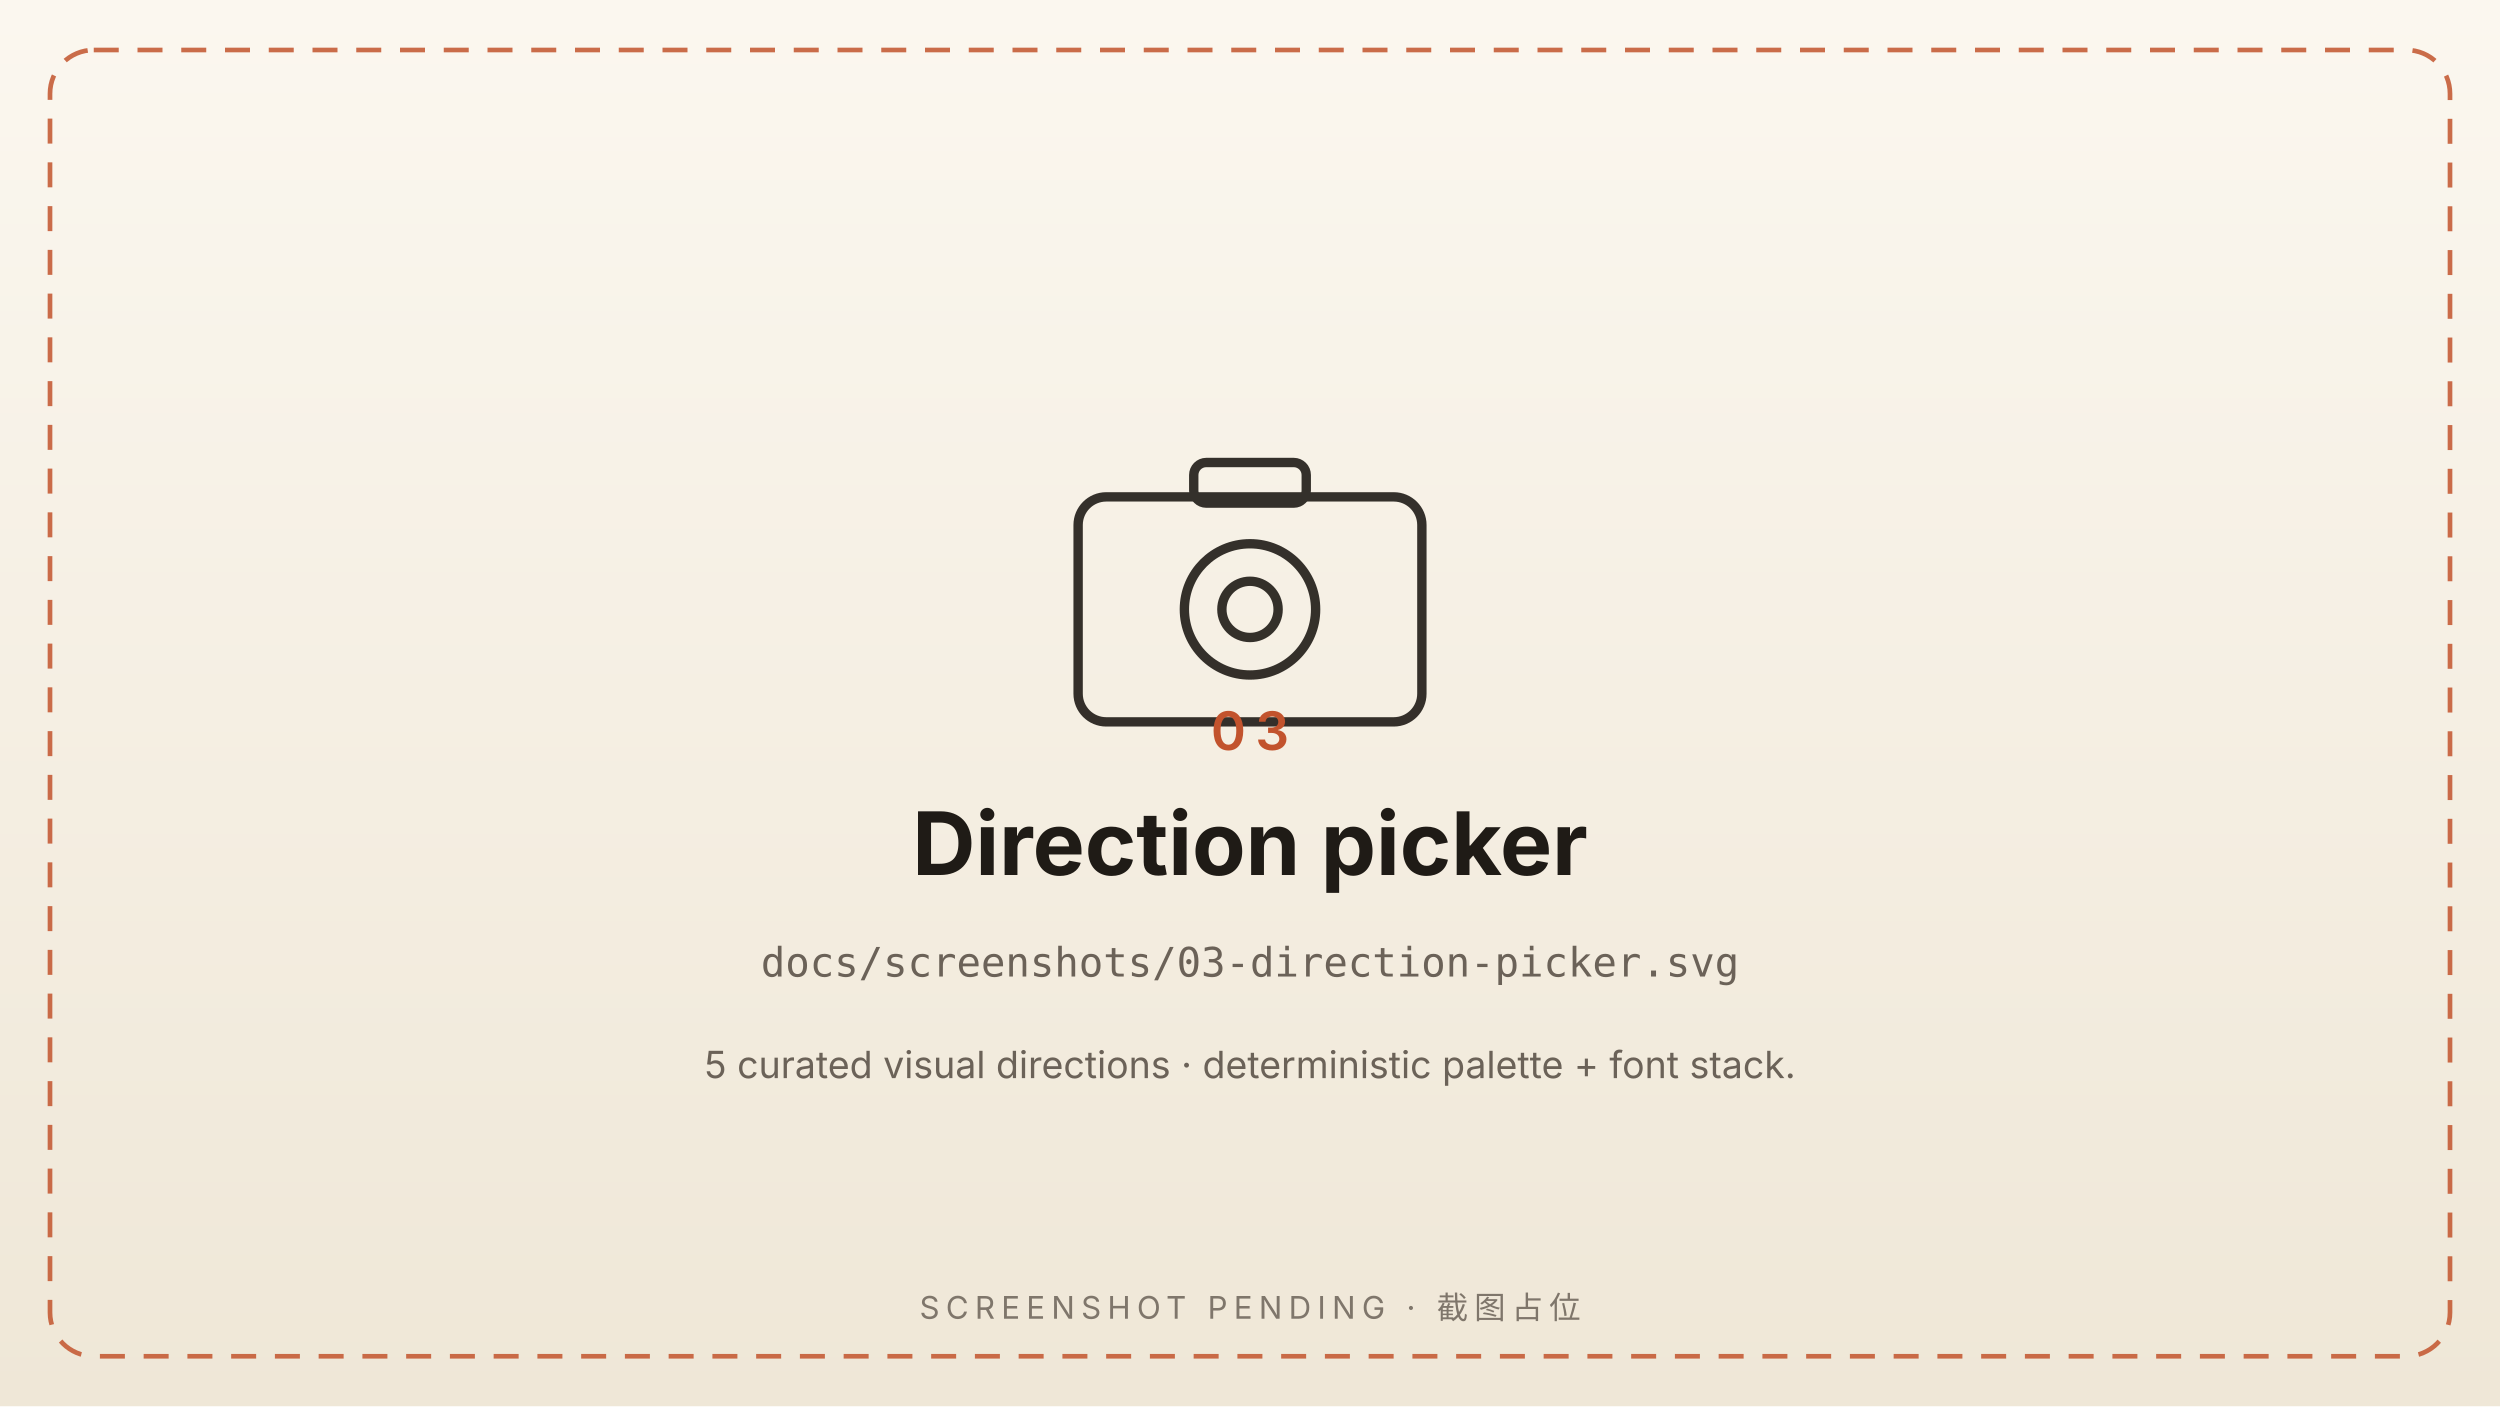
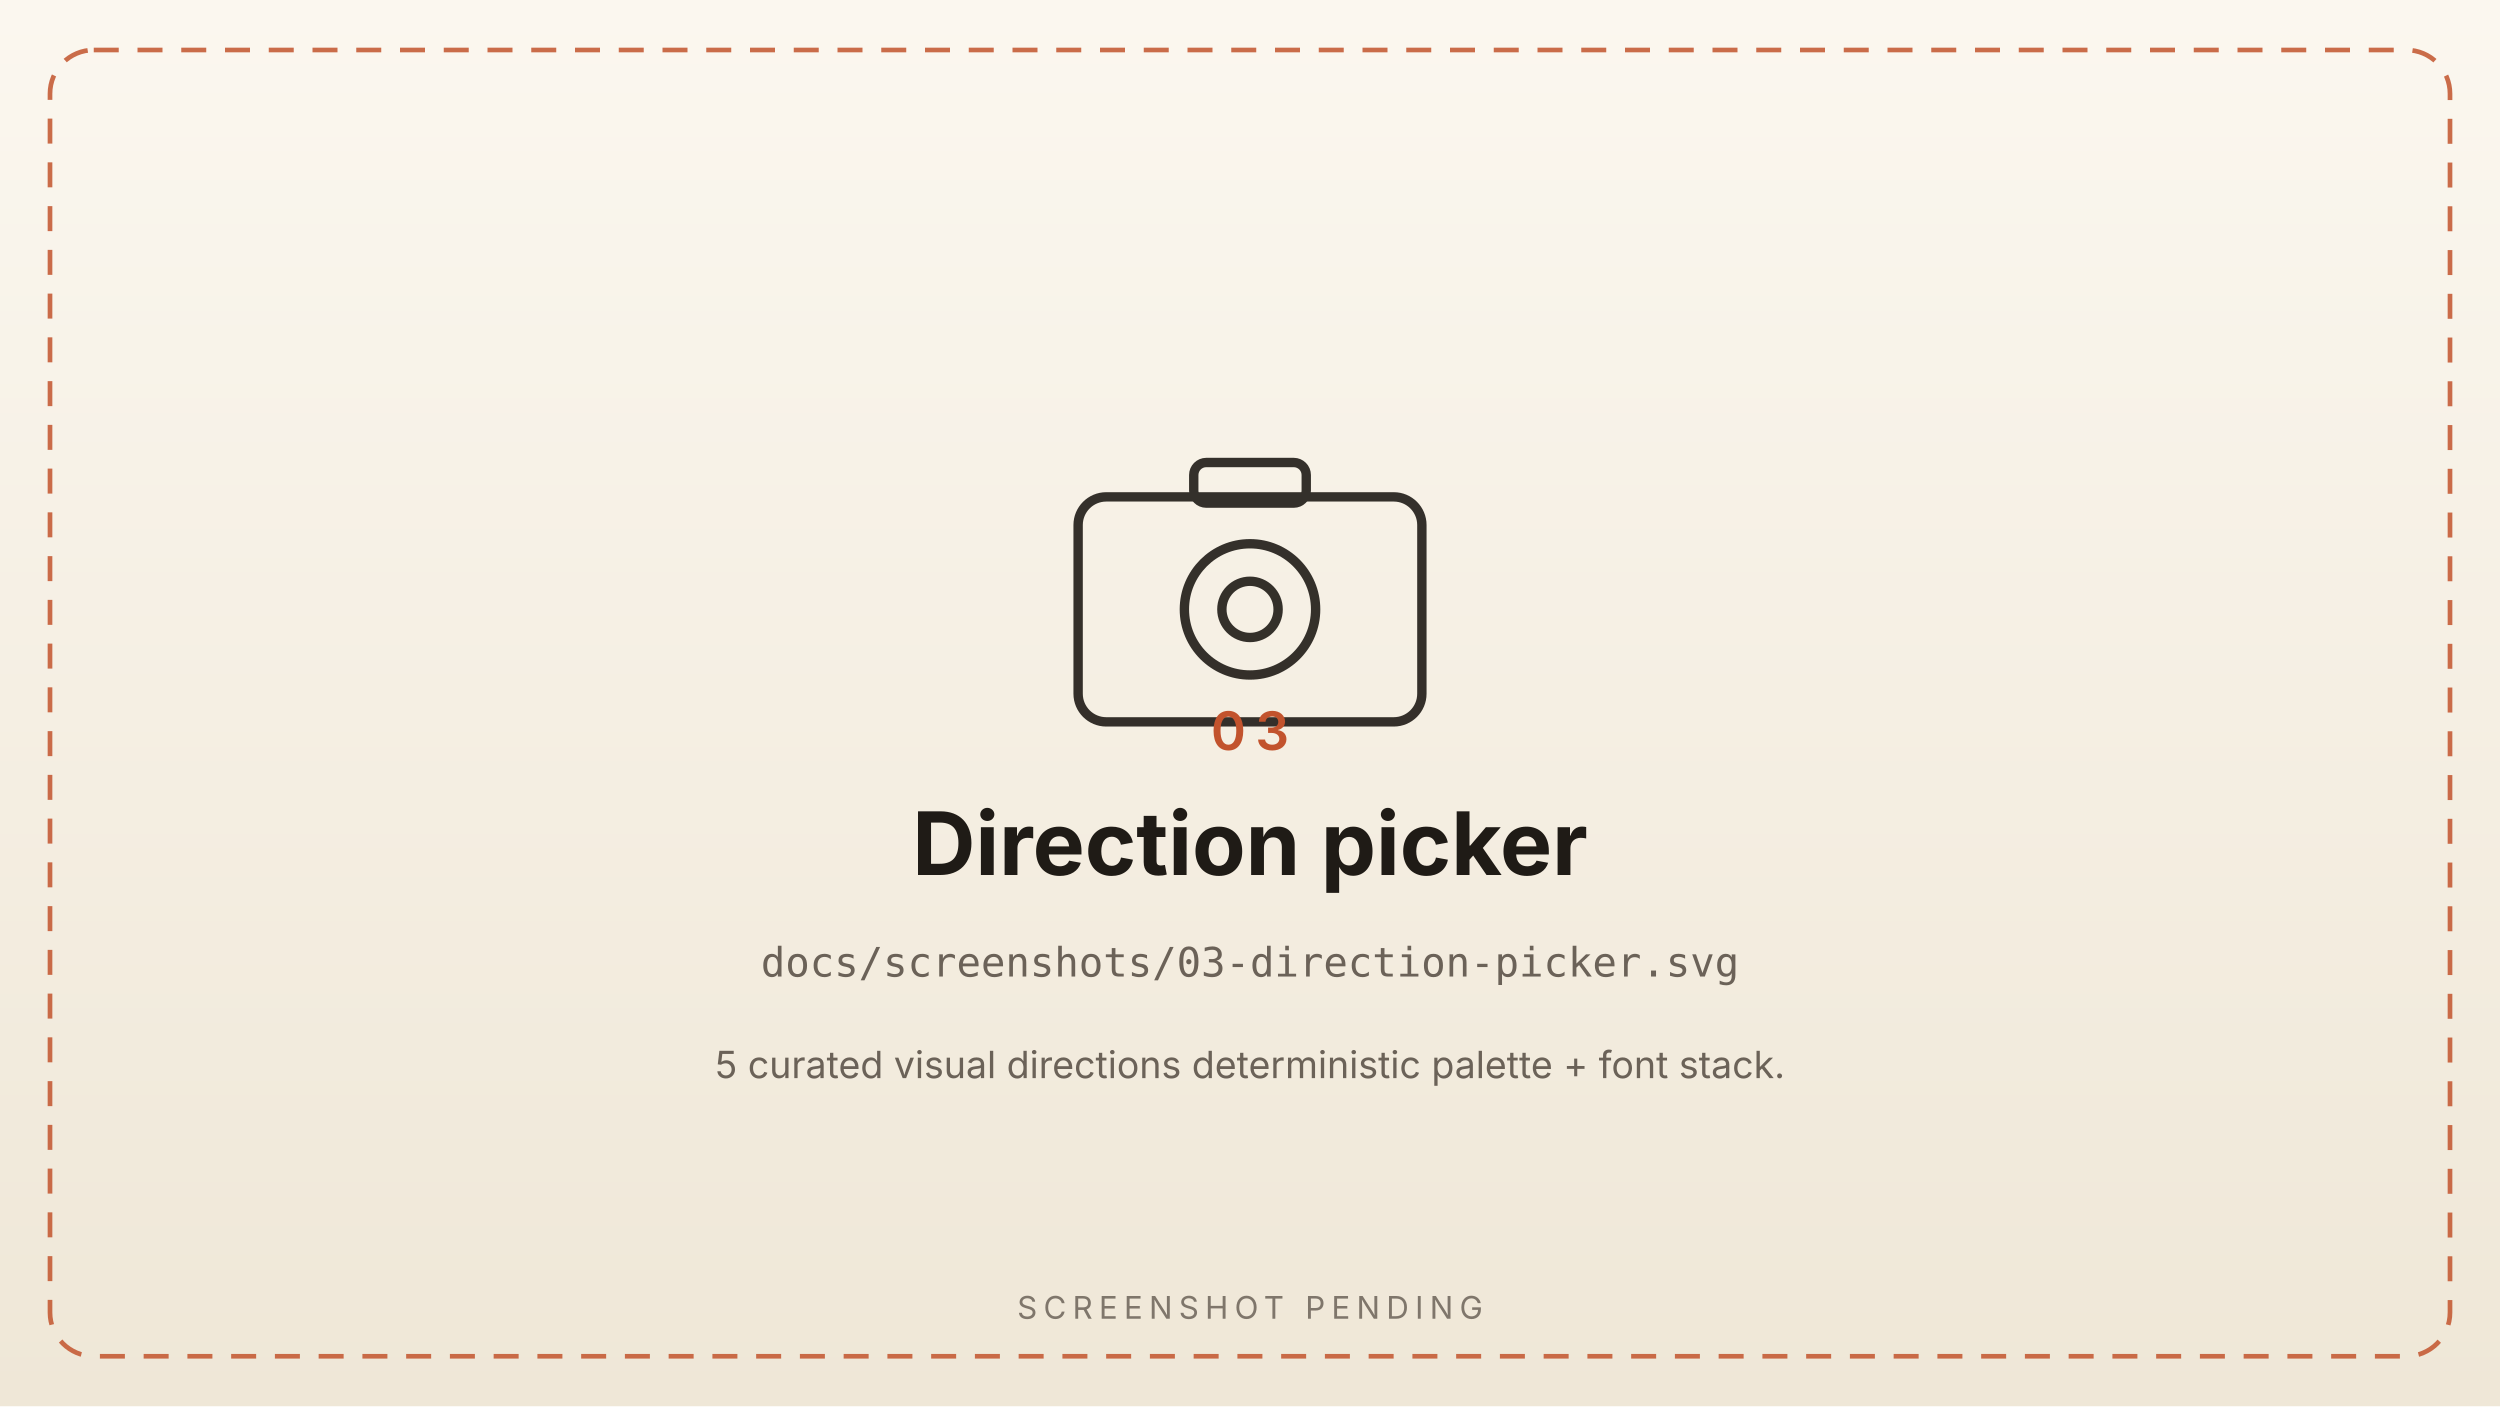
<svg xmlns="http://www.w3.org/2000/svg" viewBox="0 0 1600 900" preserveAspectRatio="xMidYMid meet" role="img" aria-label="Direction picker placeholder">
  <defs>
    <linearGradient id="bg" x1="0" y1="0" x2="0" y2="1">
      <stop offset="0%" stop-color="#FBF7EF" />
      <stop offset="100%" stop-color="#EFE7D7" />
    </linearGradient>
  </defs>
  <rect width="1600" height="900" fill="url(#bg)" />
  <rect x="32" y="32" width="1536" height="836" rx="28" ry="28" fill="none" stroke="#C2532D" stroke-width="3" stroke-dasharray="16 12" opacity="0.85" />
  <g transform="translate(800 390)" stroke="#1F1B16" stroke-width="6" stroke-linecap="round" stroke-linejoin="round" fill="none" opacity="0.9">
    <rect x="-110" y="-72" width="220" height="144" rx="18" />
    <rect x="-36" y="-94" width="72" height="26" rx="8" />
    <circle r="42" />
    <circle r="18" />
  </g>
  <text x="800" y="480" text-anchor="middle" font-family="ui-sans-serif, system-ui, -apple-system, 'Segoe UI', sans-serif" font-size="34" font-weight="600" letter-spacing="6" fill="#C2532D">
    03
  </text>
  <text x="800" y="560" text-anchor="middle" font-family="ui-sans-serif, system-ui, -apple-system, 'Segoe UI', sans-serif" font-size="56" font-weight="700" fill="#1F1B16">
    Direction picker
  </text>
  <text x="800" y="625" text-anchor="middle" font-family="ui-monospace, SFMono-Regular, Menlo, Consolas, monospace" font-size="26" fill="#6B6258">
    docs/screenshots/03-direction-picker.svg
  </text>
  <text x="800" y="690" text-anchor="middle" font-family="ui-sans-serif, system-ui, -apple-system, 'Segoe UI', sans-serif" font-size="24" fill="#6B6258">
-     5 curated visual directions · deterministic palette + font stack.
+     5 curated visual directions    deterministic palette + font stack.
  </text>
  <text x="800" y="844" text-anchor="middle" font-family="ui-sans-serif, system-ui, -apple-system, 'Segoe UI', sans-serif" font-size="20" letter-spacing="4" fill="#6B6258" opacity="0.85">
-     SCREENSHOT PENDING · 截图占位
+     SCREENSHOT PENDING
  </text>
</svg>
